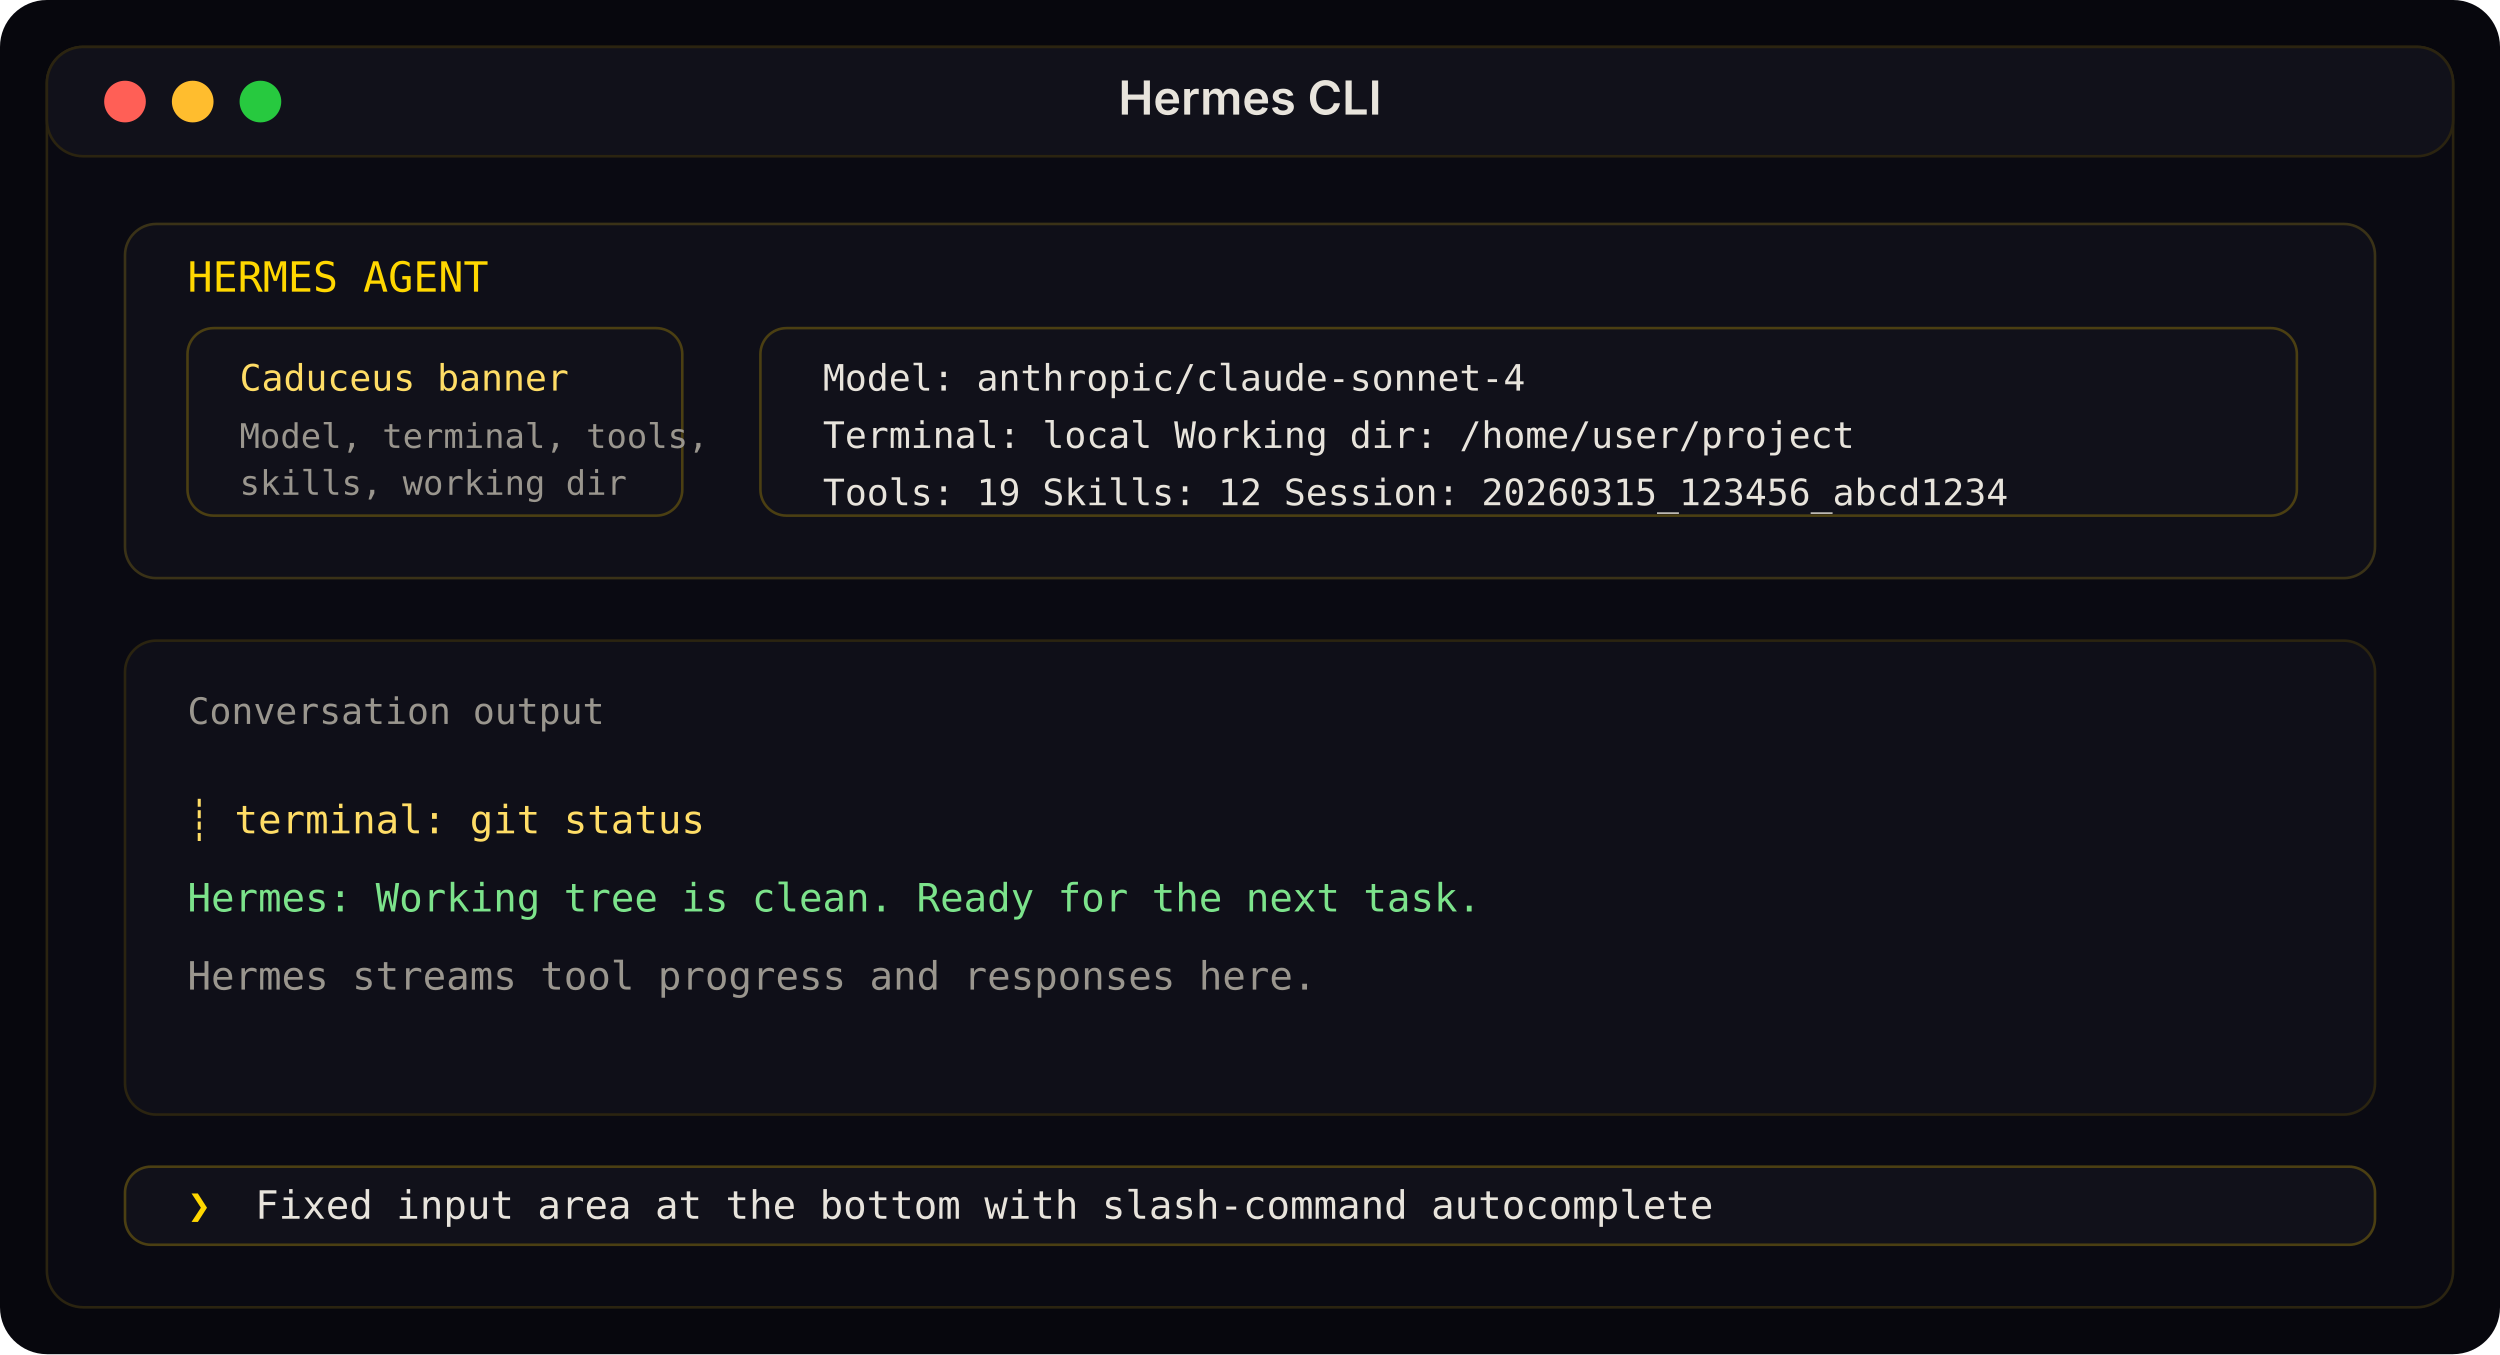
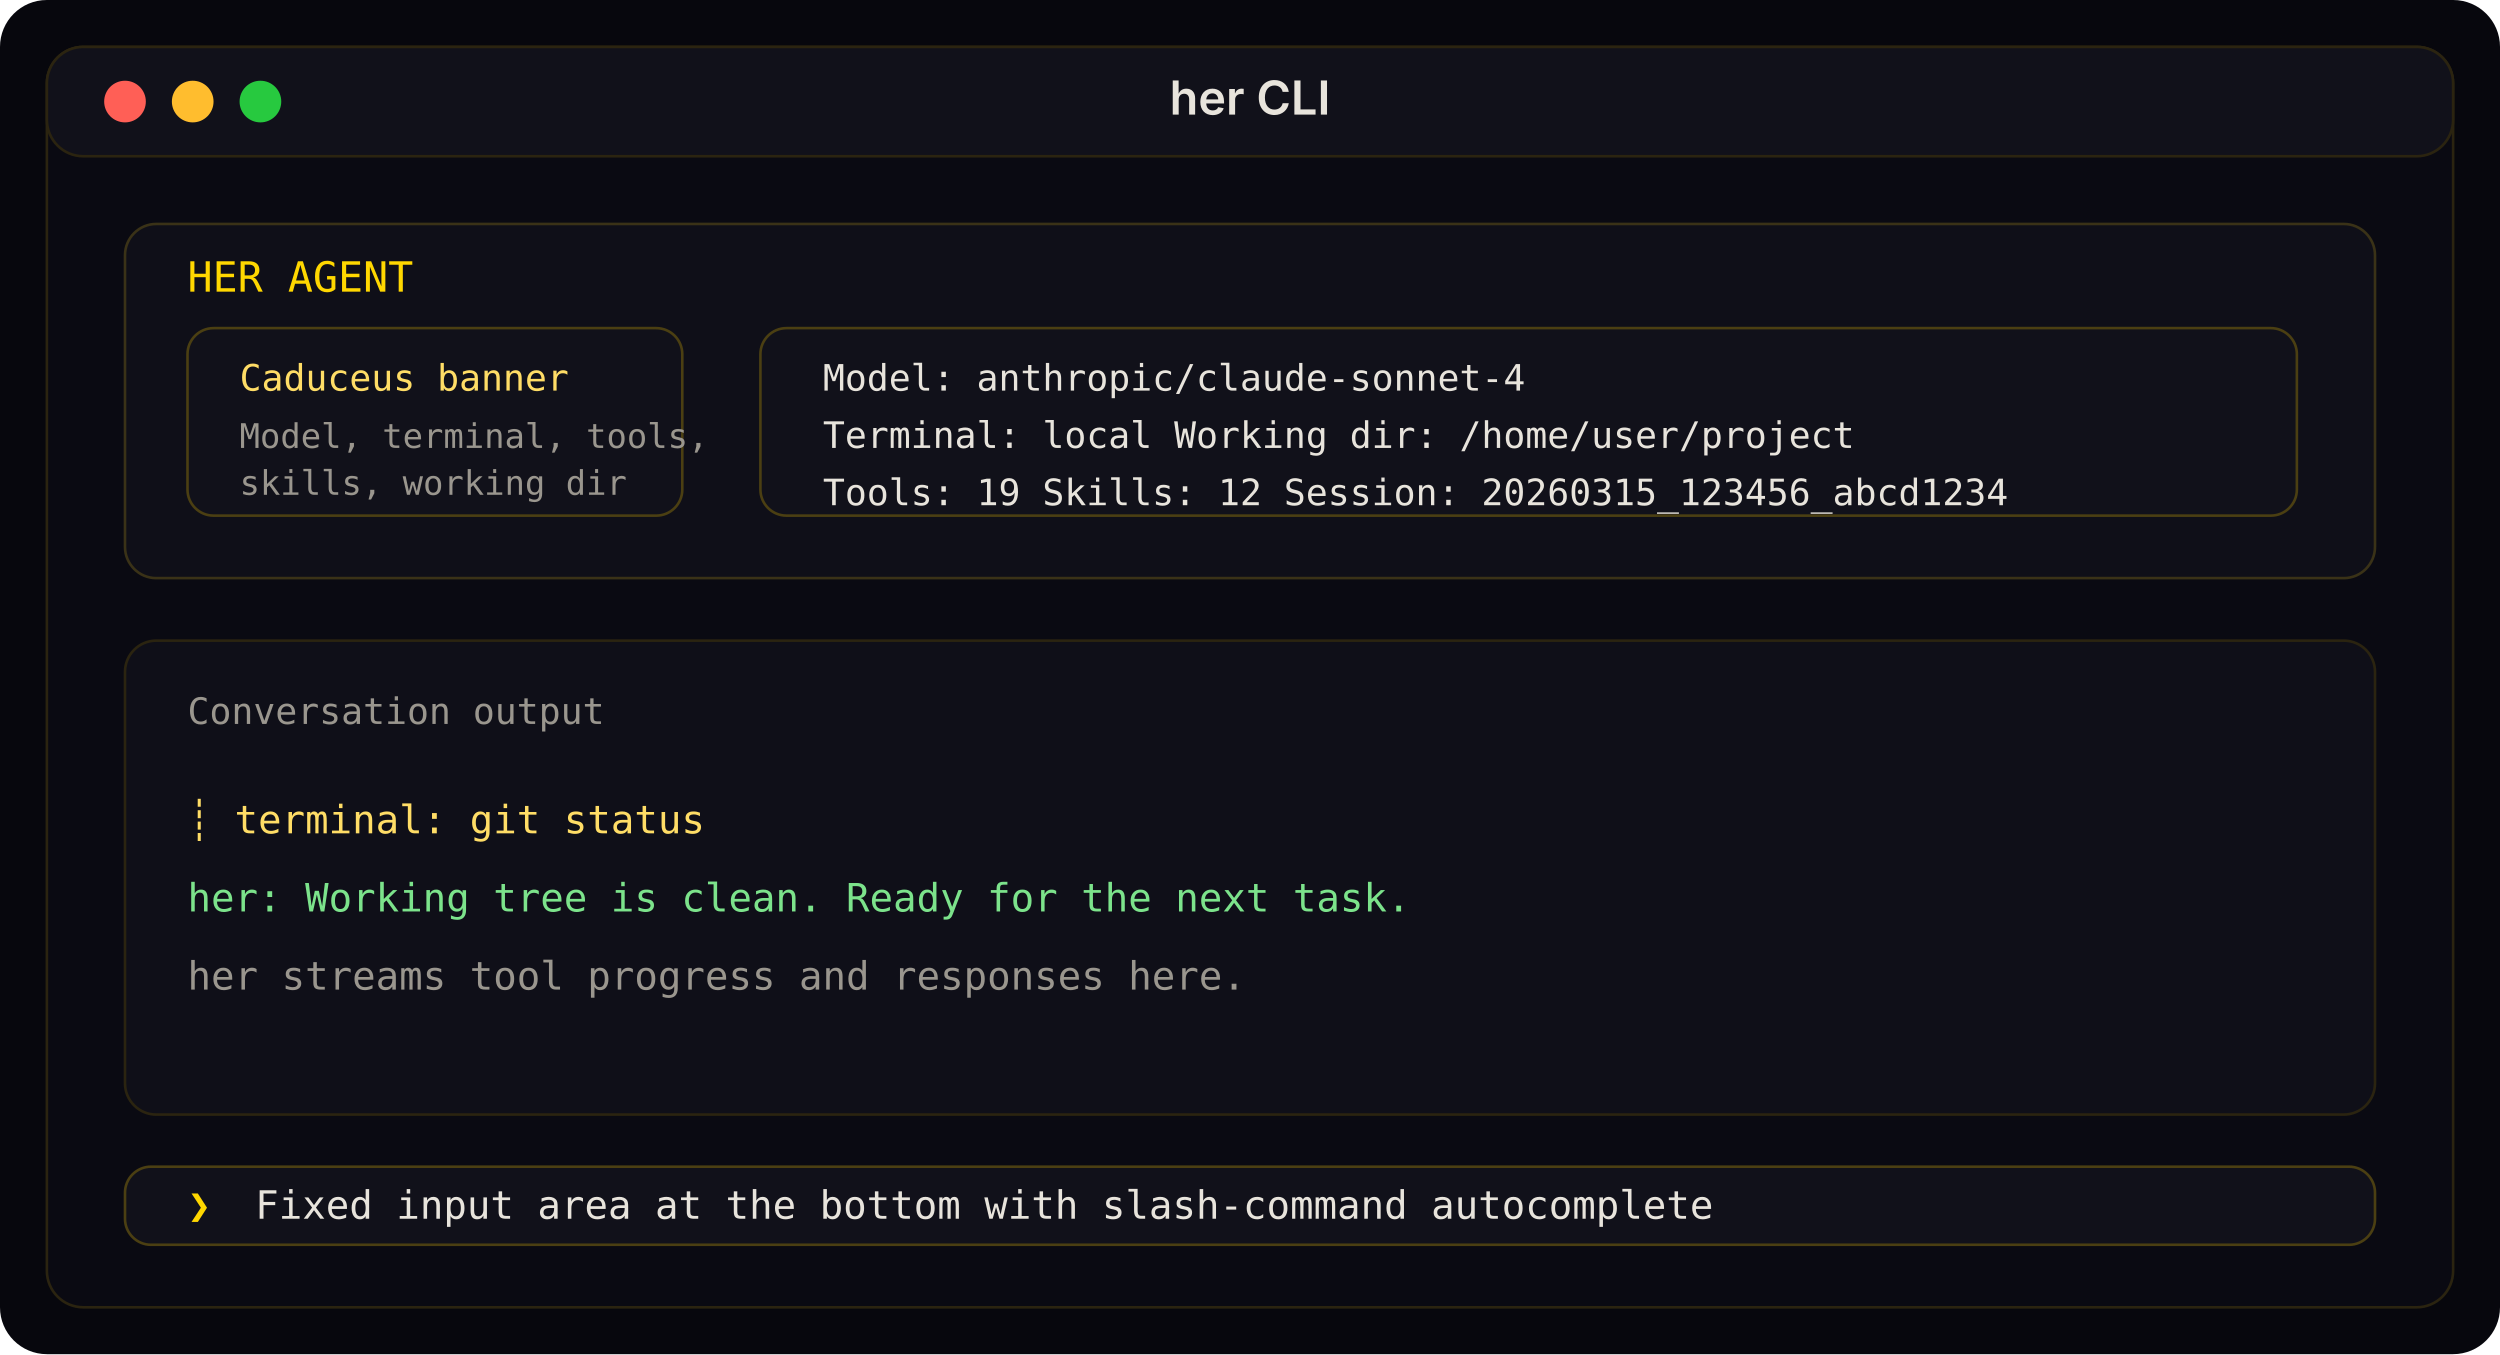
<svg xmlns="http://www.w3.org/2000/svg" width="960" height="520" viewBox="0 0 960 520" role="img" aria-labelledby="title desc">
  <rect width="960" height="520" rx="18" fill="#07070d" />
  <rect x="18" y="18" width="924" height="484" rx="14" fill="#0a0a12" stroke="#2b2410" />
  <rect x="18" y="18" width="924" height="42" rx="14" fill="#11111a" stroke="#2b2410" />
  <circle cx="48" cy="39" r="8" fill="#ff5f56" />
  <circle cx="74" cy="39" r="8" fill="#ffbd2e" />
  <circle cx="100" cy="39" r="8" fill="#27c93f" />
-   <text x="480" y="44" text-anchor="middle" fill="#e8e4dc" font-family="Inter, sans-serif" font-size="18" font-weight="600">Hermes CLI</text>
+   <text x="480" y="44" text-anchor="middle" fill="#e8e4dc" font-family="Inter, sans-serif" font-size="18" font-weight="600">her CLI</text>
  <rect x="48" y="86" width="864" height="136" rx="12" fill="#0f0f18" stroke="#3a3217" />
-   <text x="72" y="112" fill="#ffd700" font-family="JetBrains Mono, monospace" font-size="16">HERMES AGENT</text>
+   <text x="72" y="112" fill="#ffd700" font-family="JetBrains Mono, monospace" font-size="16">HER AGENT</text>
  <rect x="72" y="126" width="190" height="72" rx="10" fill="#11111a" stroke="#4b3f12" />
  <text x="92" y="150" fill="#ffdd66" font-family="JetBrains Mono, monospace" font-size="14">Caduceus banner</text>
  <text x="92" y="172" fill="#9a968e" font-family="JetBrains Mono, monospace" font-size="13">Model, terminal, tools,</text>
  <text x="92" y="190" fill="#9a968e" font-family="JetBrains Mono, monospace" font-size="13">skills, working dir</text>
  <rect x="292" y="126" width="590" height="72" rx="10" fill="#11111a" stroke="#4b3f12" />
  <text x="316" y="150" fill="#e8e4dc" font-family="JetBrains Mono, monospace" font-size="14">Model: anthropic/claude-sonnet-4</text>
  <text x="316" y="172" fill="#e8e4dc" font-family="JetBrains Mono, monospace" font-size="14">Terminal: local   Working dir: /home/user/project</text>
  <text x="316" y="194" fill="#e8e4dc" font-family="JetBrains Mono, monospace" font-size="14">Tools: 19   Skills: 12   Session: 20260315_123456_abcd1234</text>
  <rect x="48" y="246" width="864" height="182" rx="12" fill="#0f0f18" stroke="#2b2410" />
  <text x="72" y="278" fill="#9a968e" font-family="JetBrains Mono, monospace" font-size="14">Conversation output</text>
  <text x="72" y="320" fill="#ffdd66" font-family="JetBrains Mono, monospace" font-size="15">┊ terminal: git status</text>
-   <text x="72" y="350" fill="#7ce38b" font-family="JetBrains Mono, monospace" font-size="15">Hermes: Working tree is clean. Ready for the next task.</text>
-   <text x="72" y="380" fill="#9a968e" font-family="JetBrains Mono, monospace" font-size="15">Hermes streams tool progress and responses here.</text>
+   <text x="72" y="350" fill="#7ce38b" font-family="JetBrains Mono, monospace" font-size="15">her: Working tree is clean. Ready for the next task.</text>
+   <text x="72" y="380" fill="#9a968e" font-family="JetBrains Mono, monospace" font-size="15">her streams tool progress and responses here.</text>
  <rect x="48" y="448" width="864" height="30" rx="10" fill="#11111a" stroke="#4b3f12" />
  <text x="72" y="468" fill="#ffd700" font-family="JetBrains Mono, monospace" font-size="15">❯</text>
  <text x="98" y="468" fill="#e8e4dc" font-family="JetBrains Mono, monospace" font-size="15">Fixed input area at the bottom with slash-command autocomplete</text>
</svg>
